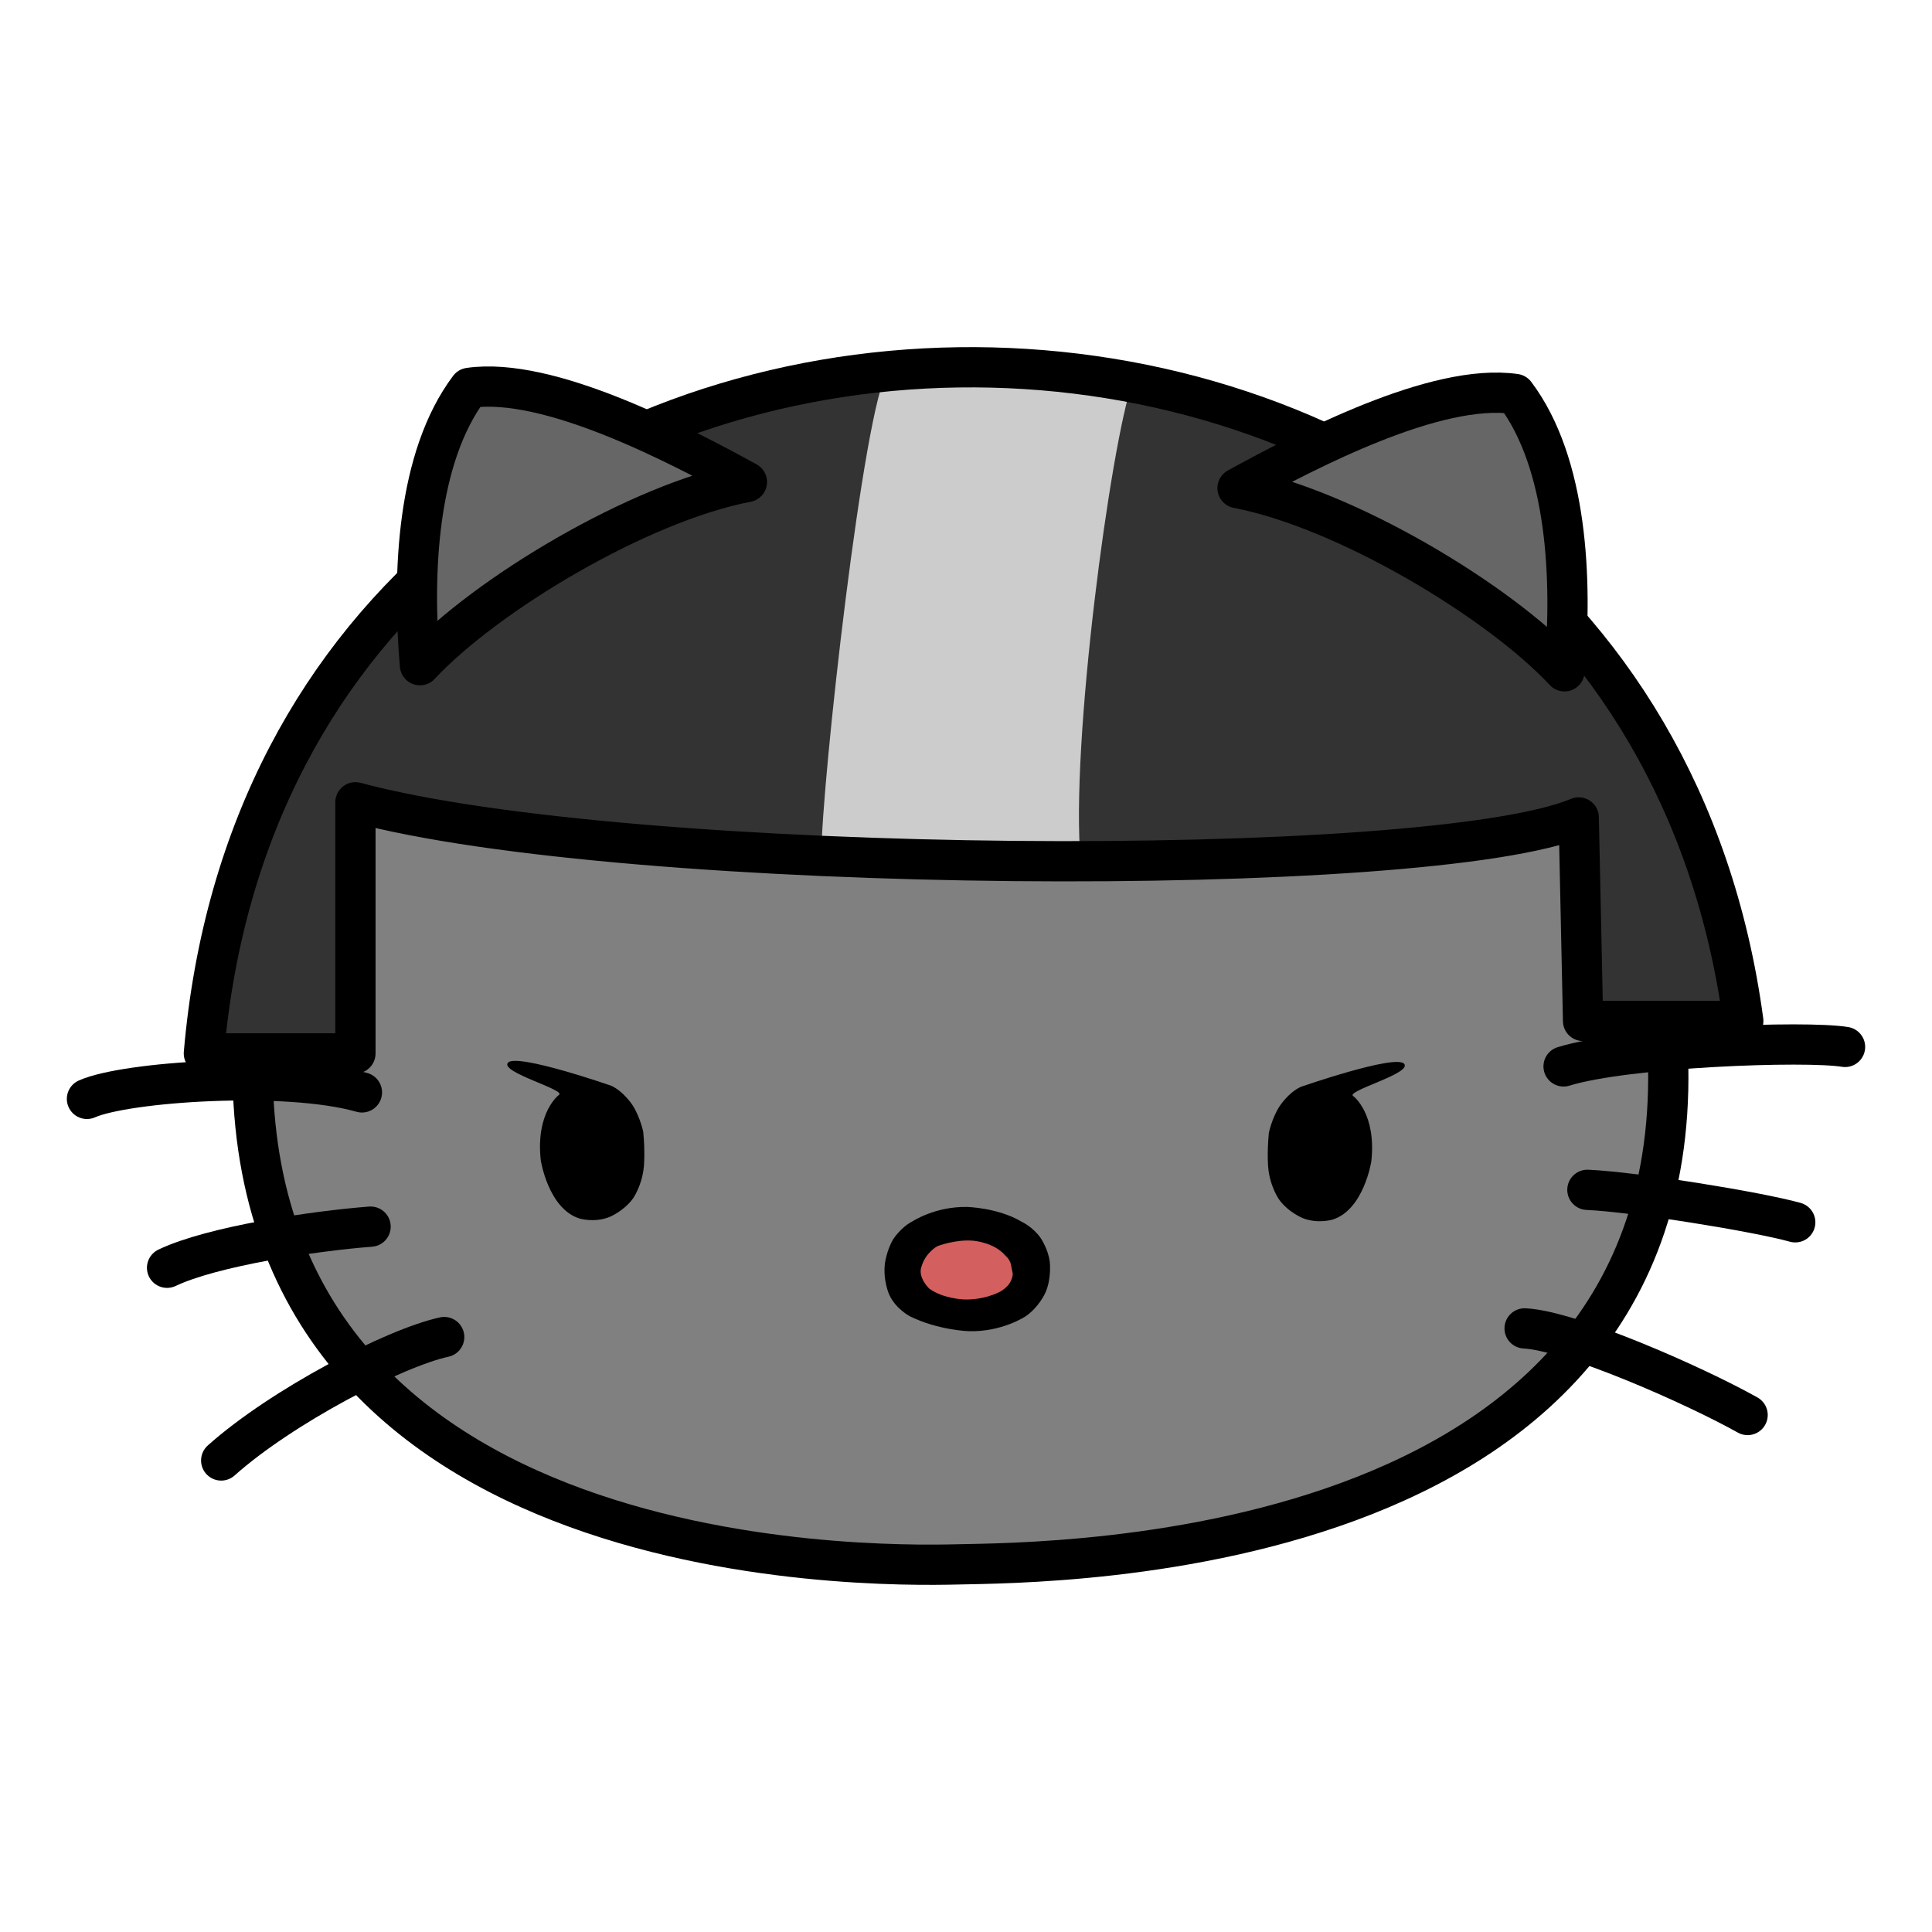
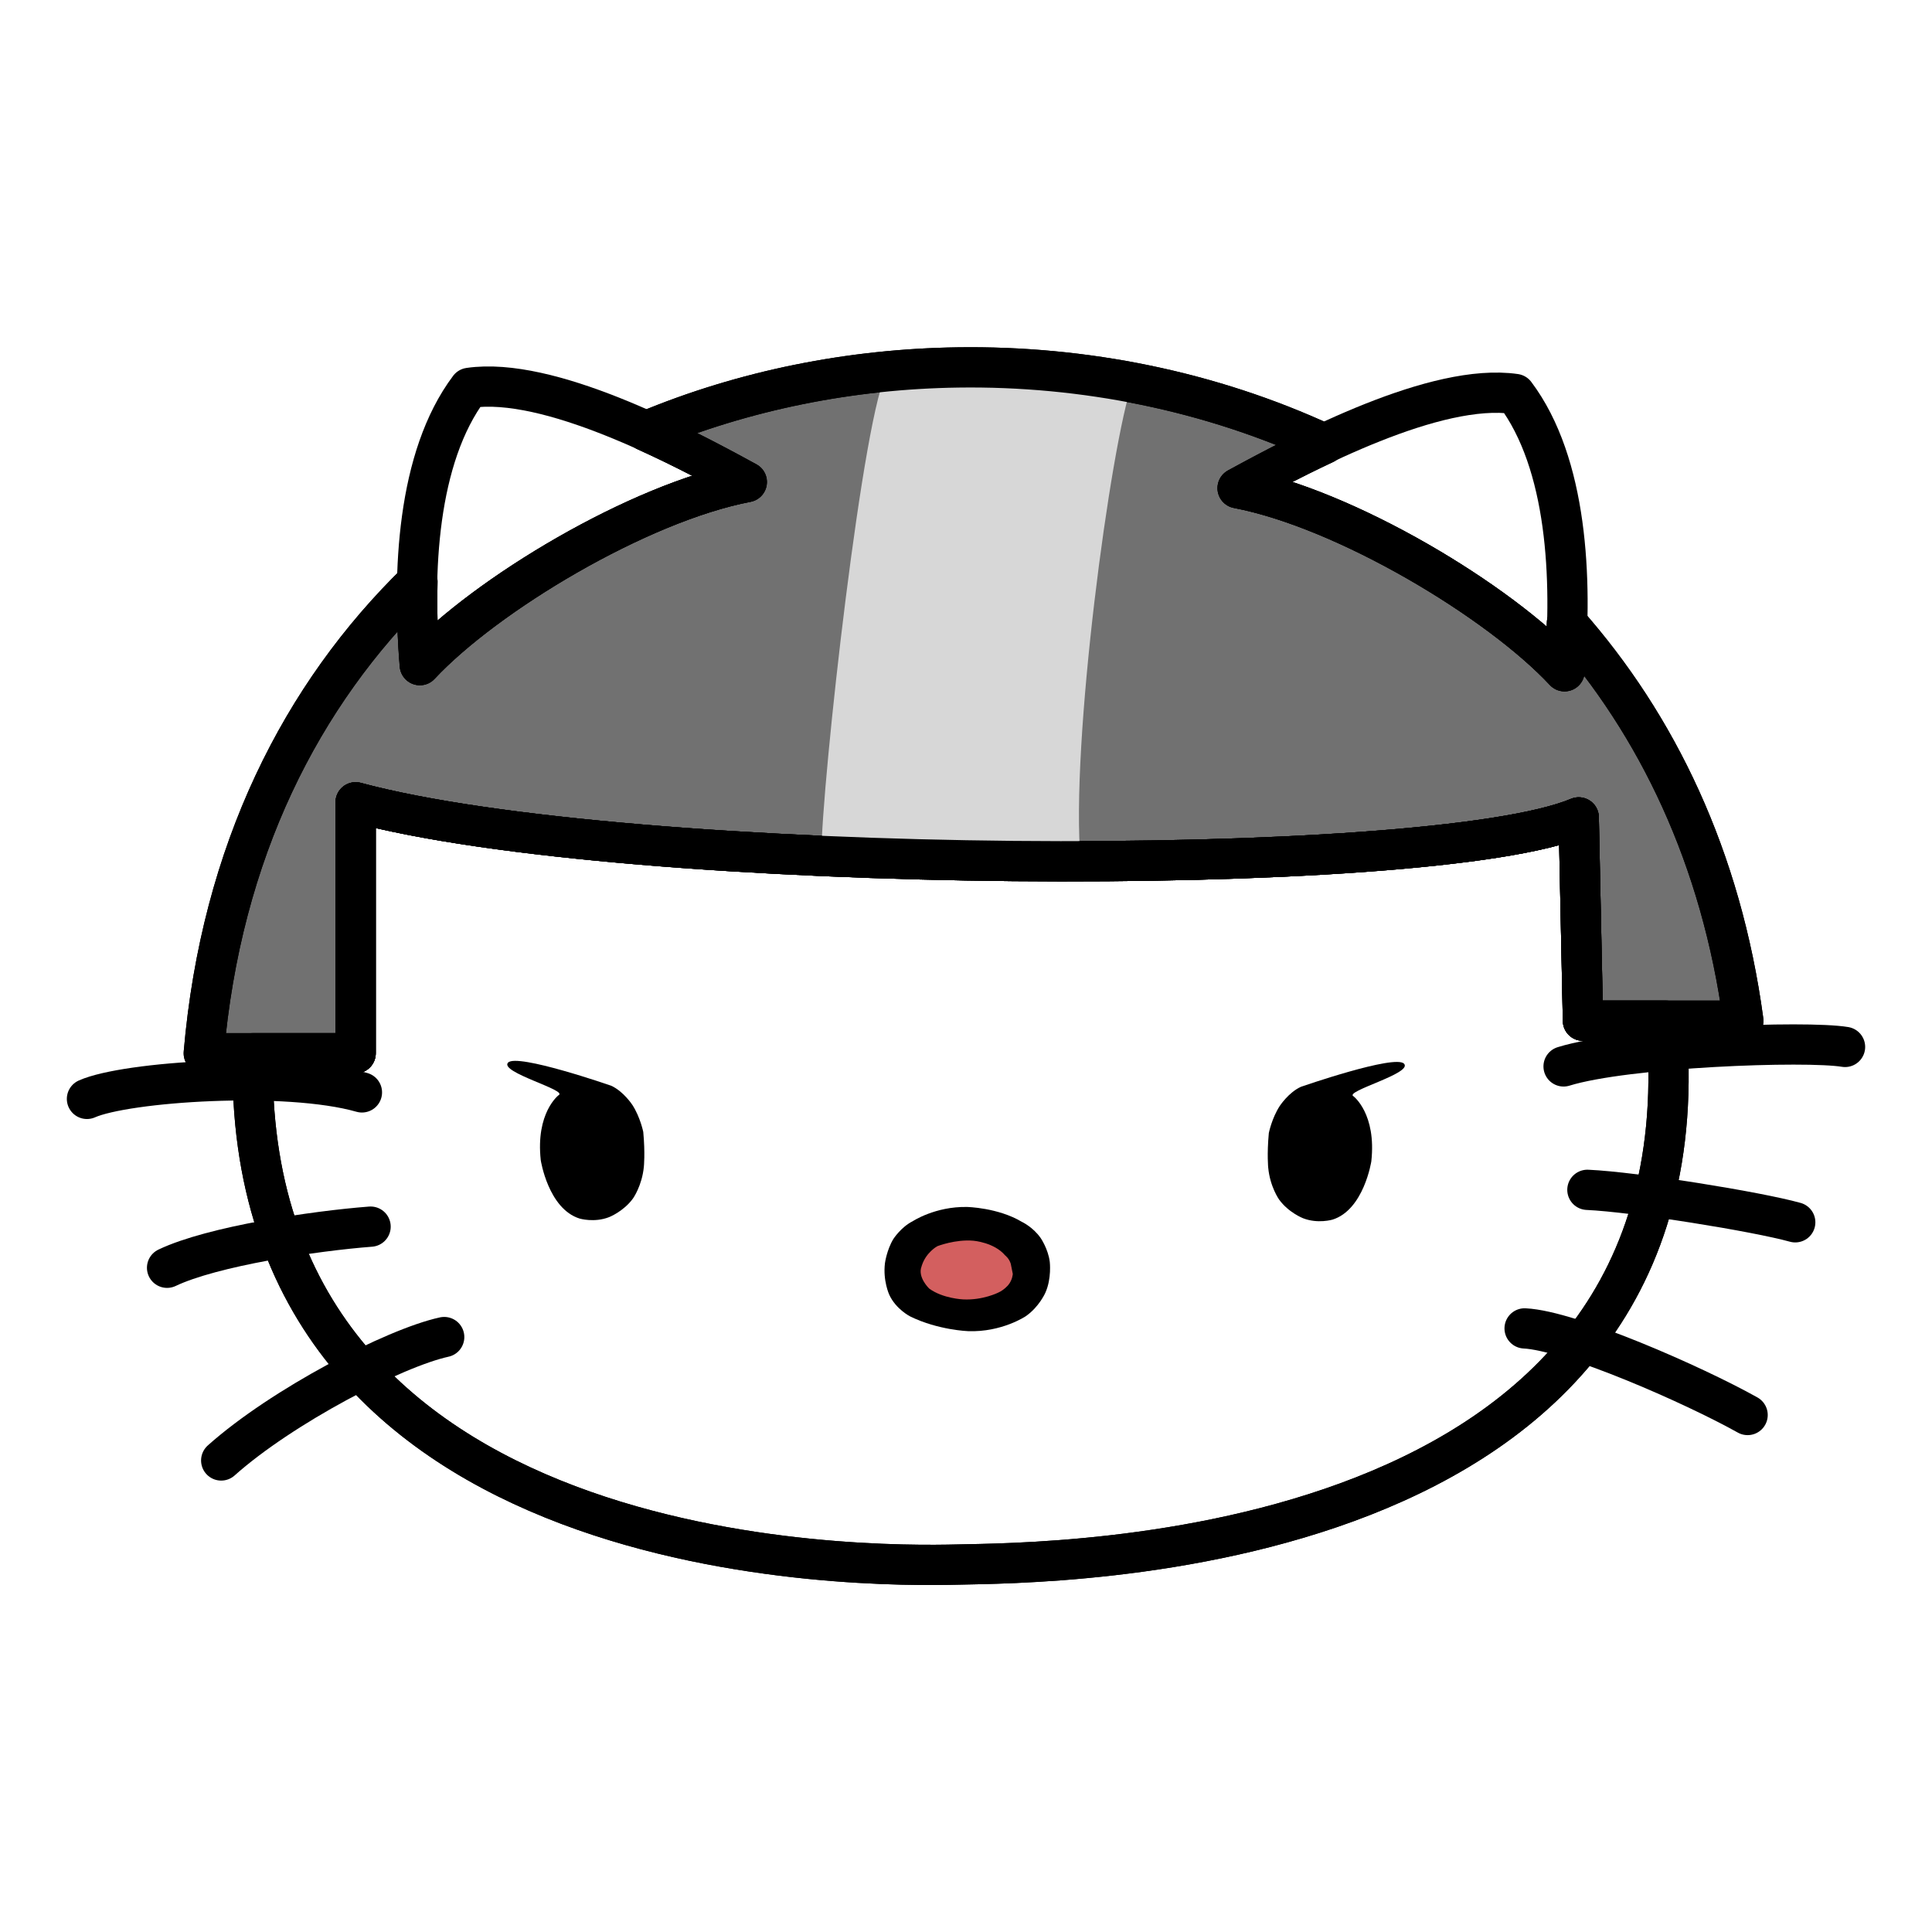
<svg xmlns="http://www.w3.org/2000/svg" version="1.0" width="128" height="128" viewBox="-187.82 -187.82 1165.08 1165.222" id="svg10326">
  <defs id="defs10328" />
  <g id="g3123" transform="matrix(0.1212105,0,0,0.1212105,-149.1743,676.3972)">
-     <path id="path3836" d="M 942.8,-2006.78 C 786.588,702.685 4002.395,664.979 4444.096,654.206 c 441.702,-10.773 3786.787,5.387 3522.843,-2725.625 -393.223,-2246.216 -2082.672,-2161.296 -3436.657,-2165.417 -1408.033,-4.286 -3388.178,296.264 -3587.482,2230.057 z" style="fill:#808080;fill-opacity:1;stroke:#000000;stroke-width:200.273;stroke-linecap:butt;stroke-linejoin:round;stroke-miterlimit:4;stroke-opacity:1;stroke-dasharray:none" />
+     <path style="fill:#2d2d2d;fill-opacity:0.675;stroke:#000000;stroke-width:2.667;stroke-linecap:butt;stroke-linejoin:round;stroke-miterlimit:4;stroke-opacity:1;stroke-dasharray:none" d="M 63.469 24.344 C 56.374 24.445 49.305 25.847 42.812 28.562 C 45.347 29.705 47.7 30.97 49.469 31.938 C 42.308 33.307 32.155 39.403 27.812 44.062 C 27.661 42.306 27.612 40.434 27.656 38.531 C 19.991 45.998 14.653 56.399 13.5 69.781 L 23.562 69.781 L 23.562 53.156 C 41.637 58.033 94.696 58.316 104.594 54.156 L 104.875 67.625 L 115.5 67.625 C 114.039 56.811 109.788 48.047 103.812 41.281 C 103.783 42.375 103.745 43.441 103.656 44.469 C 99.314 39.809 89.161 33.714 82 32.344 C 83.551 31.495 85.57 30.429 87.75 29.406 C 80.203 25.911 71.813 24.225 63.469 24.344 z " transform="matrix(75.10322,0,0,75.10322,-319.4164,-7129.888)" id="path3770" />
+     <path style="fill:none;stroke:#000000;stroke-width:200.273;stroke-linecap:butt;stroke-linejoin:round;stroke-miterlimit:4;stroke-opacity:1;stroke-dasharray:none" d="m 1450.203,-3137.683 0,1248.591 -511.641,0 C 881.292,701.222 4009.753,665.644 4444.944,655.03 c 440.549,-10.745 3769.657,3.522 3525.157,-2706.063 l -413.068,0 -21.123,-1011.547 c -743.352,312.423 -4728.282,291.186 -6085.707,-75.103 z" id="path3836" />
+     <g id="g3003" style="fill:none">
+       <path style="fill:none;stroke:#000000;stroke-width:200.273;stroke-linecap:round;stroke-linejoin:round;stroke-miterlimit:4;stroke-opacity:1;stroke-dasharray:none" d="m 5838.298,-4701.139 c 537.818,102.89 1300.726,561.648 1626.827,911.575 39.647,-458.826 14.749,-1033.896 -245.302,-1379.9 -394.368,-57.237 -1037.431,280.015 -1381.525,468.325 z" id="path9502" />
+       <path id="path3850" d="m 3397.019,-4731.61 c -537.818,102.89 -1300.726,561.648 -1626.827,911.575 -39.647,-458.826 -14.749,-1033.896 245.302,-1379.9 394.368,-57.237 1037.431,280.015 1381.525,468.325 z" style="fill:none;stroke:#000000;stroke-width:200.273;stroke-linecap:round;stroke-linejoin:round;stroke-miterlimit:4;stroke-opacity:1;stroke-dasharray:none" />
+     </g>
    <path d="m 2371.306,-1356.711 c 0,0 37,241 193,290 0,0 73,22 147,-7 0,0 72,-28 119,-93 0,0 45,-63 54,-158 0,0 7,-66 -3,-173 0,0 -15,-74 -54,-134 0,0 -44,-68 -106,-96 0,0 -469.143,-162.939 -512.916,-114.652 -43.773,48.286 299.596,136.972 251.596,161.972 0,0 -114.68,86.68 -88.68,323.68" id="path2995" style="fill:#000000;fill-opacity:1;stroke:none" />
    <path style="fill:#000000;fill-opacity:1;stroke:none" id="path9508" d="m 4784,-580.325 c 0,0 -119,80 -286,74 0,0 -149,-5 -288,-73 0,0 -72,-36 -105,-109 0,0 -32,-70 -21,-157 0,0 9,-66 42,-120 0,0 38,-59 96,-88 0,0 112,-74 270,-71 0,0 154,3 273,74 0,0 56,26 94,81 0,0 37,54 45,118 0,0 10,83 -22,154 0,0 -31,71 -98,117" />
    <path style="fill:#d35f5f;fill-opacity:1;stroke:none" id="path9510" d="m 4524,-956.325 c 0,0 103,8 158,73 0,0 20,15 28,42 l 10,50 c 0,0 -1,30 -23,56 0,0 -20,24 -49,37 0,0 -77,39 -175,34 0,0 -101,-4 -169,-54 0,0 -59,-56 -38,-110 0,0 7,-29 30,-58 0,0 22,-28 49,-43 0,0 90,-35 179,-27" />
    <path style="fill:#000000;fill-opacity:1;stroke:none" id="path9512" d="m 6504,-1351.325 c 0,0 -37,241 -193,290 0,0 -73,22 -147,-7 0,0 -72,-28 -119,-93 0,0 -45,-63 -54,-158 0,0 -7,-66 3,-173 0,0 15,-74 54,-134 0,0 44,-68 106,-96 0,0 469.143,-162.939 512.916,-114.652 43.773,48.286 -299.596,136.972 -251.596,161.972 0,0 114.68,86.68 88.68,323.68" />
-     <path id="path3062" d="m 1449.141,-3137.968 0,1249.694 -754.125,0 C 1082.852,-6391.48 7762.248,-6434.573 8354.775,-2049.873 l -797.218,0 -21.546,-1012.683 c -743.352,312.423 -4729.444,290.877 -6086.869,-75.413 z" style="fill:#333333;fill-opacity:1;stroke:none" />
    <path id="path3838" d="m 7579.104,-1209.562 c 237.011,10.773 840.311,107.732 1034.229,161.598" style="fill:none;stroke:#000000;stroke-width:200.273;stroke-linecap:round;stroke-linejoin:round;stroke-miterlimit:4;stroke-opacity:1;stroke-dasharray:none" />
    <path id="path3840" d="m 7266.68,-520.076 c 226.238,10.773 840.311,280.104 1109.642,430.929" style="fill:none;stroke:#000000;stroke-width:200.273;stroke-linecap:round;stroke-linejoin:round;stroke-miterlimit:4;stroke-opacity:1;stroke-dasharray:none" />
    <path id="path3842" d="m 7460.598,-1823.635 c 312.423,-96.959 1206.601,-129.279 1400.519,-96.959" style="fill:none;stroke:#000000;stroke-width:200.273;stroke-linecap:round;stroke-linejoin:round;stroke-miterlimit:4;stroke-opacity:1;stroke-dasharray:none" />
    <path id="path3844" d="m 1890.843,-476.983 c -247.784,53.866 -807.991,344.743 -1109.642,614.073" style="fill:none;stroke:#000000;stroke-width:200.273;stroke-linecap:round;stroke-linejoin:round;stroke-miterlimit:4;stroke-opacity:1;stroke-dasharray:none" />
    <path id="path3846" d="m 1524.554,-1026.417 c -280.104,21.546 -786.445,96.959 -1012.683,204.691" style="fill:none;stroke:#000000;stroke-width:200.273;stroke-linecap:round;stroke-linejoin:round;stroke-miterlimit:4;stroke-opacity:1;stroke-dasharray:none" />
    <path id="path3848" d="m 1481.461,-1694.356 c -377.063,-107.732 -1174.281,-53.866 -1368.199,32.32" style="fill:none;stroke:#000000;stroke-width:200.273;stroke-linecap:round;stroke-linejoin:round;stroke-miterlimit:4;stroke-opacity:1;stroke-dasharray:none" />
-     <path id="path3852" d="m 3767.361,-2871.123 c 0,-355.516 212.388,-2250.139 330.893,-2411.737 l 1217.259,55.998 c -107.732,301.65 -311.283,1811.354 -257.416,2382.334 z" style="fill:#cccccc;fill-opacity:1;fill-rule:nonzero;stroke:none" />
-     <path style="fill:none;stroke:#000000;stroke-width:200.273;stroke-linecap:butt;stroke-linejoin:round;stroke-miterlimit:4;stroke-opacity:1;stroke-dasharray:none" d="m 1449.141,-3137.968 0,1249.694 -754.125,0 C 1082.852,-6391.48 7762.248,-6434.573 8354.775,-2049.873 l -797.218,0 -21.546,-1012.683 c -743.352,312.423 -4729.444,290.877 -6086.869,-75.413 z" id="path3856" />
-     <g id="g3003" style="fill:#666666;fill-opacity:1">
-       <path style="fill:#666666;fill-opacity:1;stroke:#000000;stroke-width:200.273;stroke-linecap:round;stroke-linejoin:round;stroke-miterlimit:4;stroke-opacity:1;stroke-dasharray:none" d="m 5838.298,-4701.139 c 537.818,102.89 1300.726,561.648 1626.827,911.575 39.647,-458.826 14.749,-1033.896 -245.302,-1379.9 -394.368,-57.237 -1037.431,280.015 -1381.525,468.325 z" id="path9502" />
-       <path id="path3850" d="m 3397.019,-4731.61 c -537.818,102.89 -1300.726,561.648 -1626.827,911.575 -39.647,-458.826 -14.749,-1033.896 245.302,-1379.9 394.368,-57.237 1037.431,280.015 1381.525,468.325 z" style="fill:#666666;fill-opacity:1;stroke:#000000;stroke-width:200.273;stroke-linecap:round;stroke-linejoin:round;stroke-miterlimit:4;stroke-opacity:1;stroke-dasharray:none" />
-     </g>
+     <path id="path3796" d="m 1450.203,-3137.683 0,1248.591 -511.641,0 C 881.292,701.222 4009.753,665.644 4444.944,655.03 c 440.549,-10.745 3769.657,3.522 3525.157,-2706.063 l -413.068,0 -21.123,-1011.547 c -743.352,312.423 -4728.282,291.186 -6085.707,-75.103 z" style="fill:none;stroke:#000000;stroke-width:200.273;stroke-linecap:butt;stroke-linejoin:round;stroke-miterlimit:4;stroke-opacity:1;stroke-dasharray:none" />
+     <path id="path3852" d="m 3767.361,-2871.123 c 0,-355.516 212.388,-2250.139 330.893,-2411.737 l 1217.259,55.998 c -107.732,301.65 -311.283,1811.354 -257.416,2382.334 z" style="fill:#d7d7d7;fill-opacity:1;fill-rule:nonzero;stroke:none" />
+     <path id="path3817" transform="matrix(75.10322,0,0,75.10322,-319.4164,-7129.888)" d="M 63.469 24.344 C 56.374 24.445 49.305 25.847 42.812 28.562 C 45.347 29.705 47.7 30.97 49.469 31.938 C 42.308 33.307 32.155 39.403 27.812 44.062 C 27.661 42.306 27.612 40.434 27.656 38.531 C 19.991 45.998 14.653 56.399 13.5 69.781 L 23.562 69.781 L 23.562 53.156 C 41.637 58.033 94.696 58.316 104.594 54.156 L 104.875 67.625 L 115.5 67.625 C 114.039 56.811 109.788 48.047 103.812 41.281 C 103.783 42.375 103.745 43.441 103.656 44.469 C 99.314 39.809 89.161 33.714 82 32.344 C 83.551 31.495 85.57 30.429 87.75 29.406 C 80.203 25.911 71.813 24.225 63.469 24.344 z " style="fill:none;fill-opacity:0.816;stroke:#000000;stroke-width:2.667;stroke-linecap:butt;stroke-linejoin:round;stroke-miterlimit:4;stroke-opacity:1;stroke-dasharray:none" />
  </g>
</svg>
